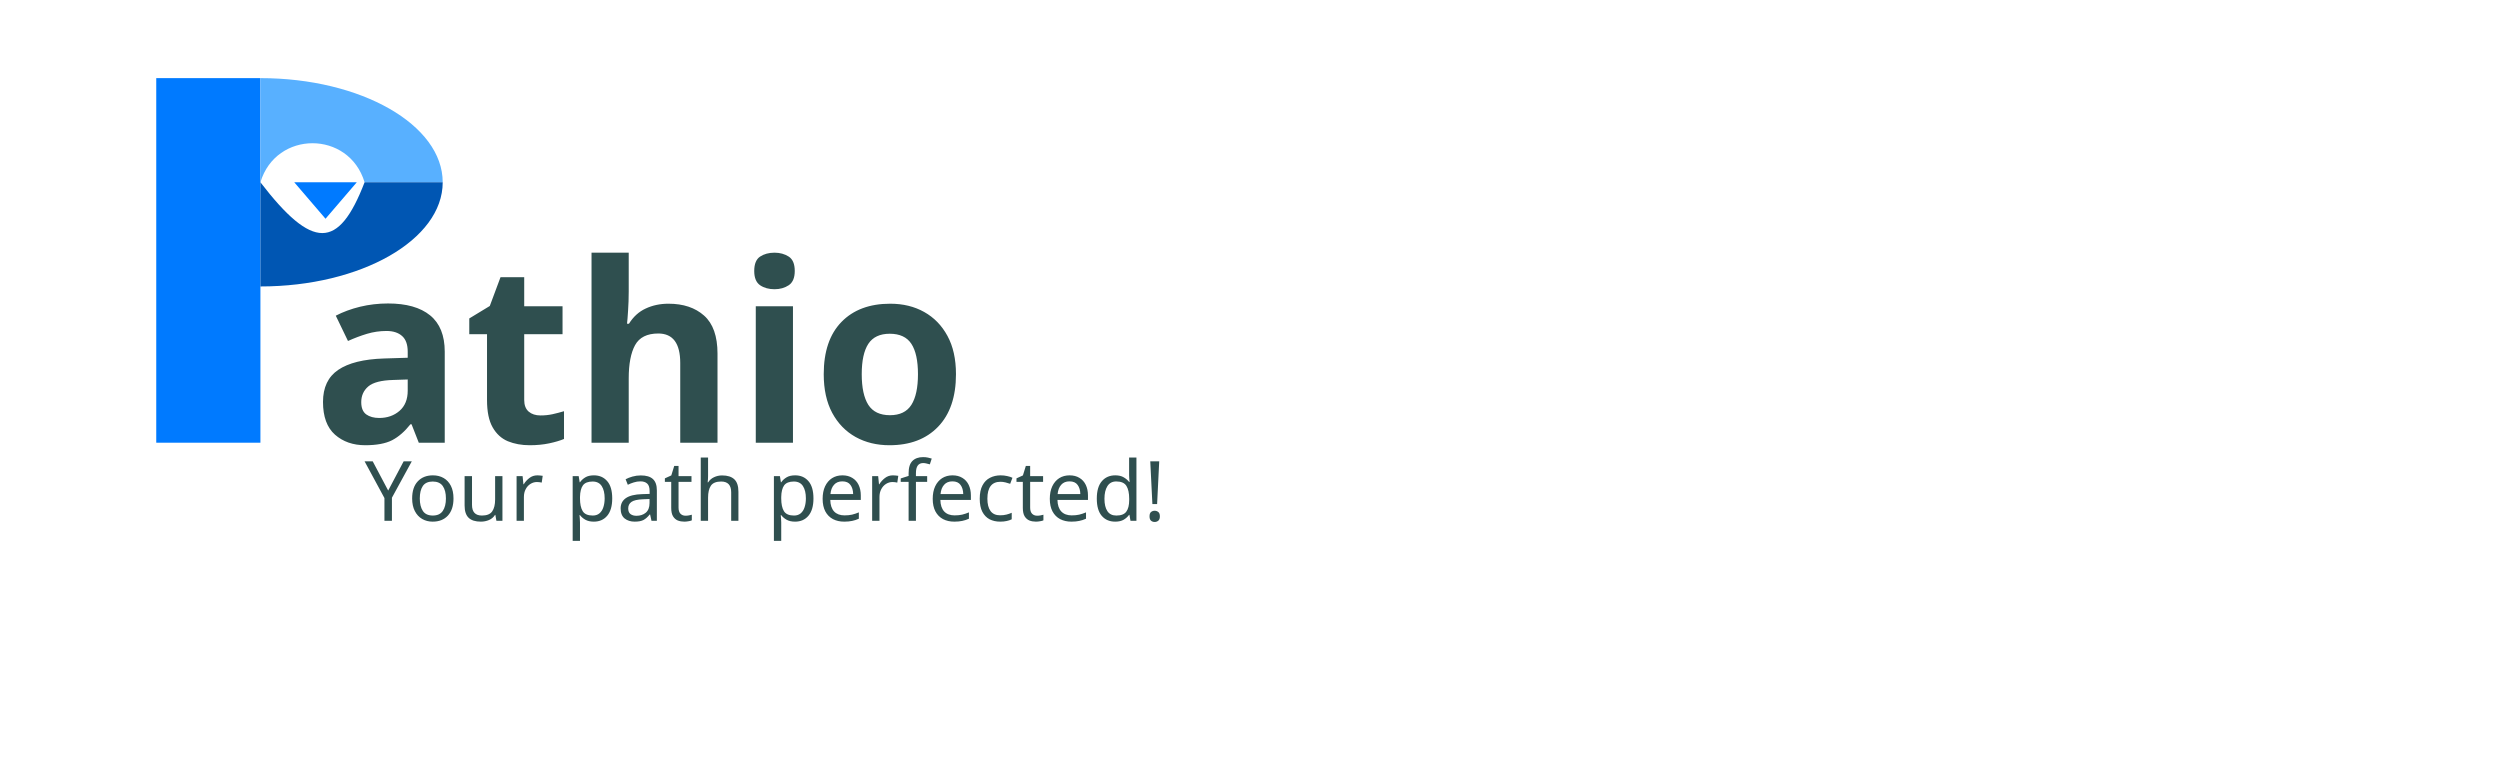
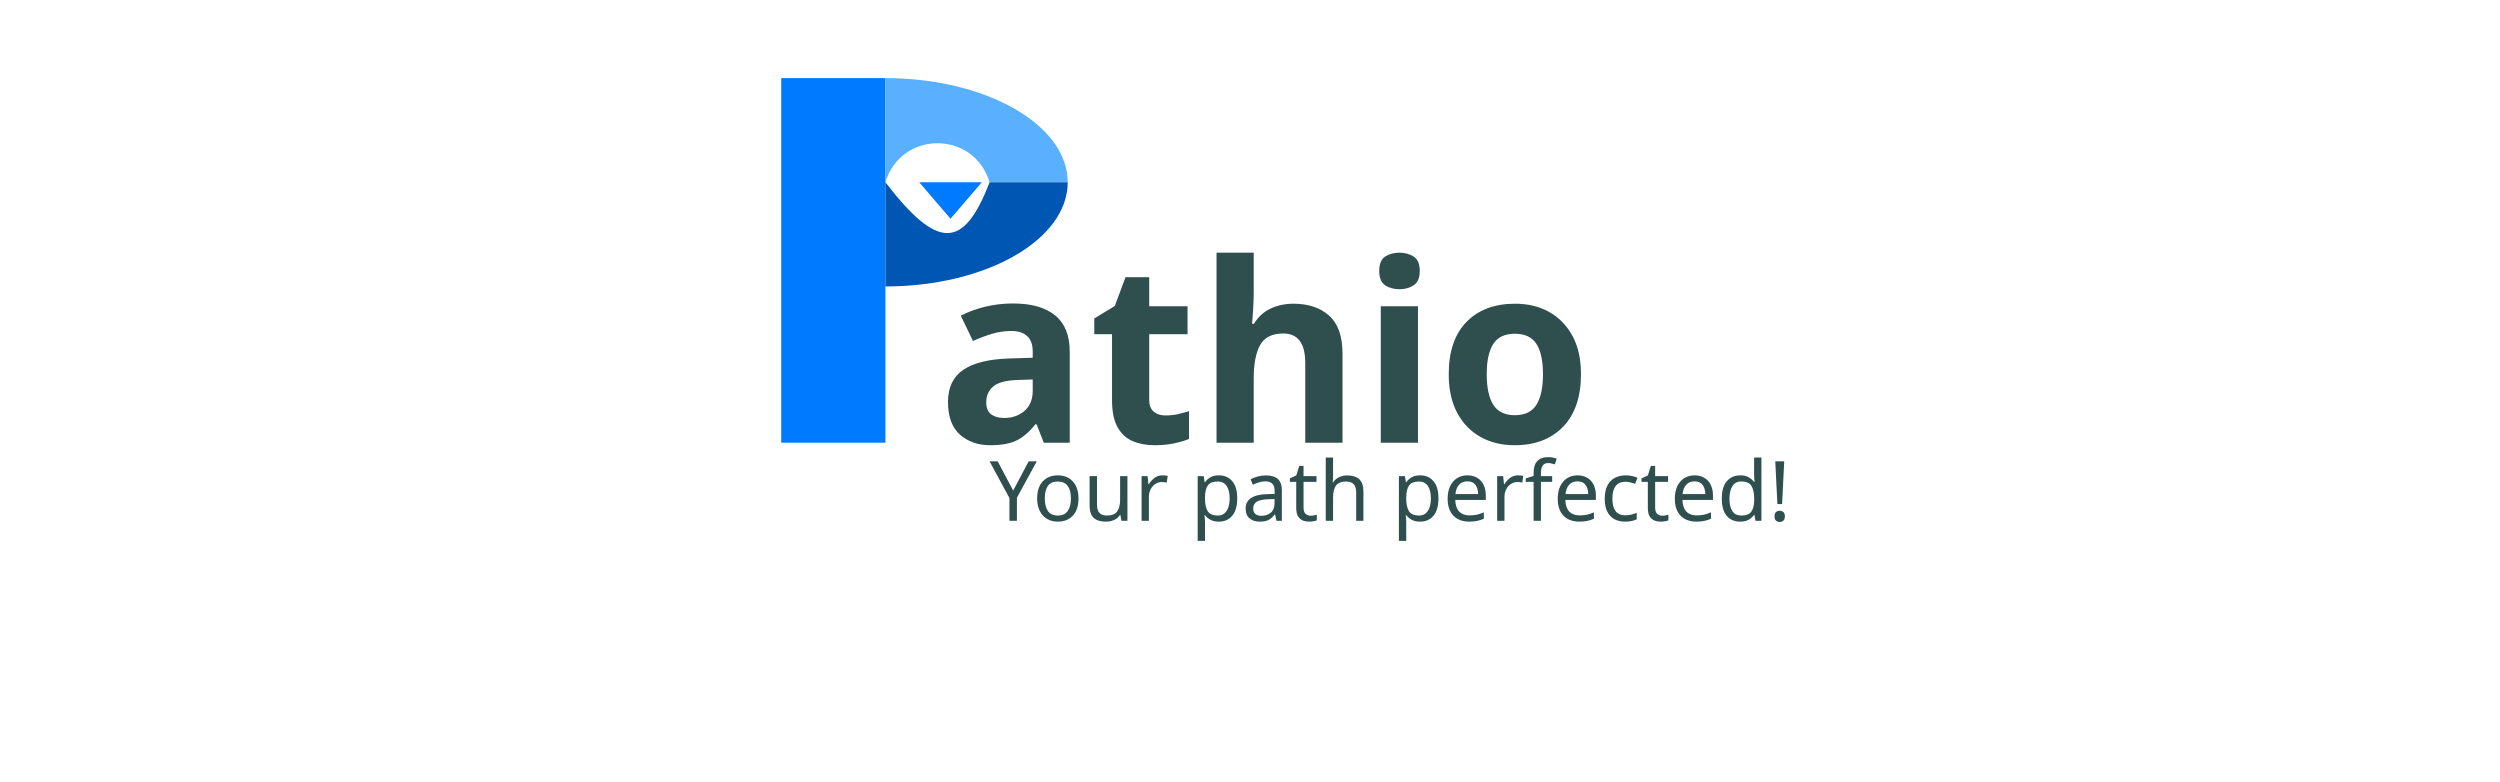
<svg xmlns="http://www.w3.org/2000/svg" width="480" height="150" viewBox="0 0 480 150" fill="none">
-   <g transform="scale(1.0) translate(0, 0)">
-     <path d="M30 15 V 85 H 50 V 15 Z" fill="#007AFF" />
-     <path fill-rule="evenodd" clip-rule="evenodd" d="M50 15 A 35 20 0 0 1 85 35 L 70 35 C 67 25, 53 25, 50 35 L 50 15 Z" fill="#58B0FF" />
-     <path fill-rule="evenodd" clip-rule="evenodd" d="M85 35 A 35 20 0 0 1 50 55 L 50 35 C 60 48, 65 48, 70 35 L 85 35 Z" fill="#0056B3" />
-     <path d="M62.5 42 L56.5 35 A 0 0 0 1 1 68.5 35 L62.5 42 Z" fill="#007AFF" />
+   <g transform="translate(120, 0)">
+     <g transform="scale(1.0) translate(0, 0)">
+       <path d="M30 15 V 85 H 50 V 15 Z" fill="#007AFF" />
+       <path fill-rule="evenodd" clip-rule="evenodd" d="M50 15 A 35 20 0 0 1 85 35 L 70 35 C 67 25, 53 25, 50 35 L 50 15 Z" fill="#58B0FF" />
+       <path fill-rule="evenodd" clip-rule="evenodd" d="M85 35 A 35 20 0 0 1 50 55 L 50 35 C 60 48, 65 48, 70 35 L 85 35 Z" fill="#0056B3" />
+       <path d="M62.5 42 L56.5 35 A 0 0 0 1 1 68.5 35 L62.5 42 Z" fill="#007AFF" />
+     </g>
+     <text x="60" y="85" font-family="Montserrat, sans-serif" font-size="48" font-weight="600" fill="#2F4F4F">athio</text>
+     <text x="70" y="100" font-family="Montserrat, sans-serif" font-size="16" font-weight="400" fill="#2F4F4F">Your path perfected!</text>
  </g>
-   <text x="60" y="85" font-family="Montserrat, sans-serif" font-size="48" font-weight="600" fill="#2F4F4F">athio</text>
-   <text x="70" y="100" font-family="Montserrat, sans-serif" font-size="16" font-weight="400" fill="#2F4F4F">Your path perfected!</text>
</svg>
